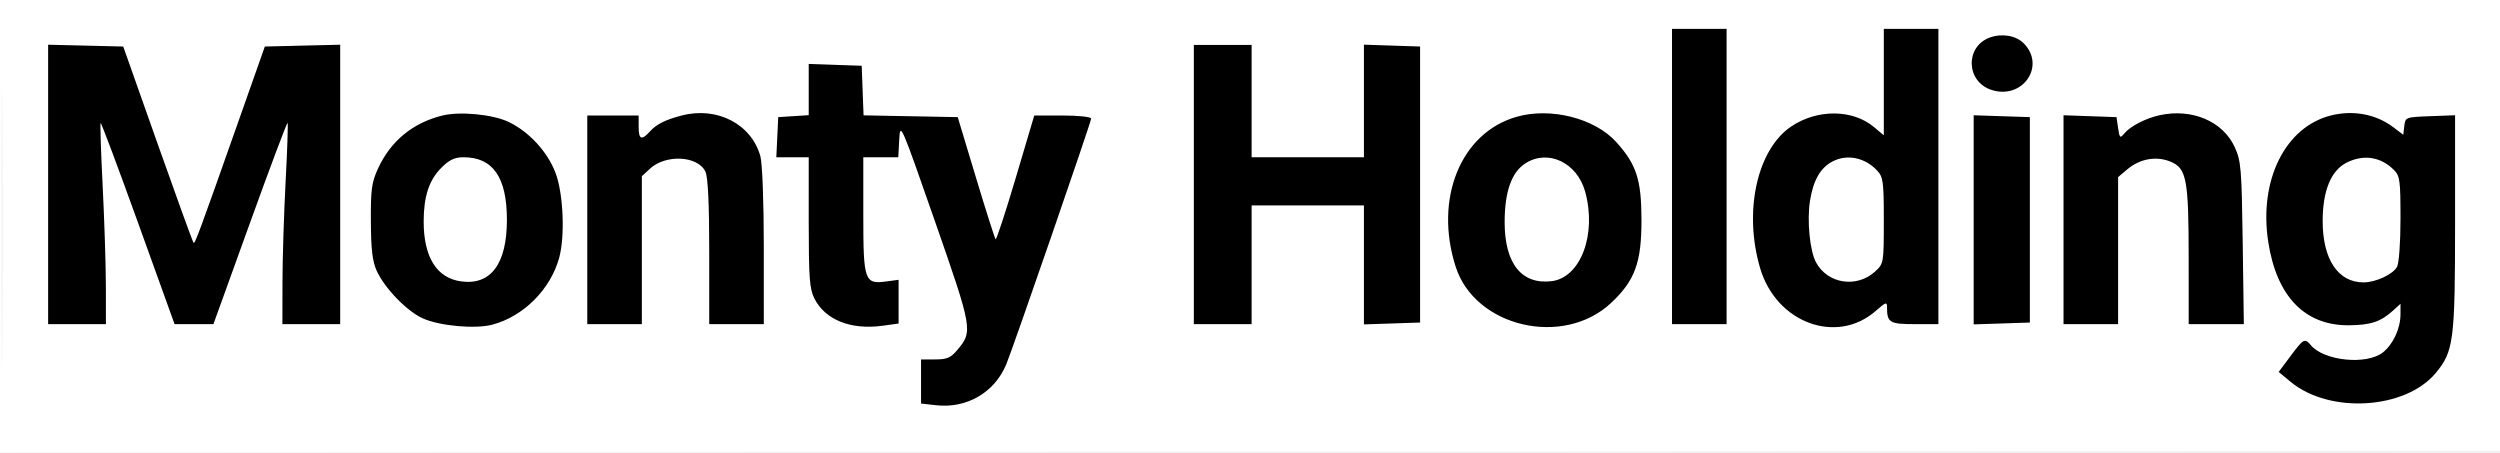
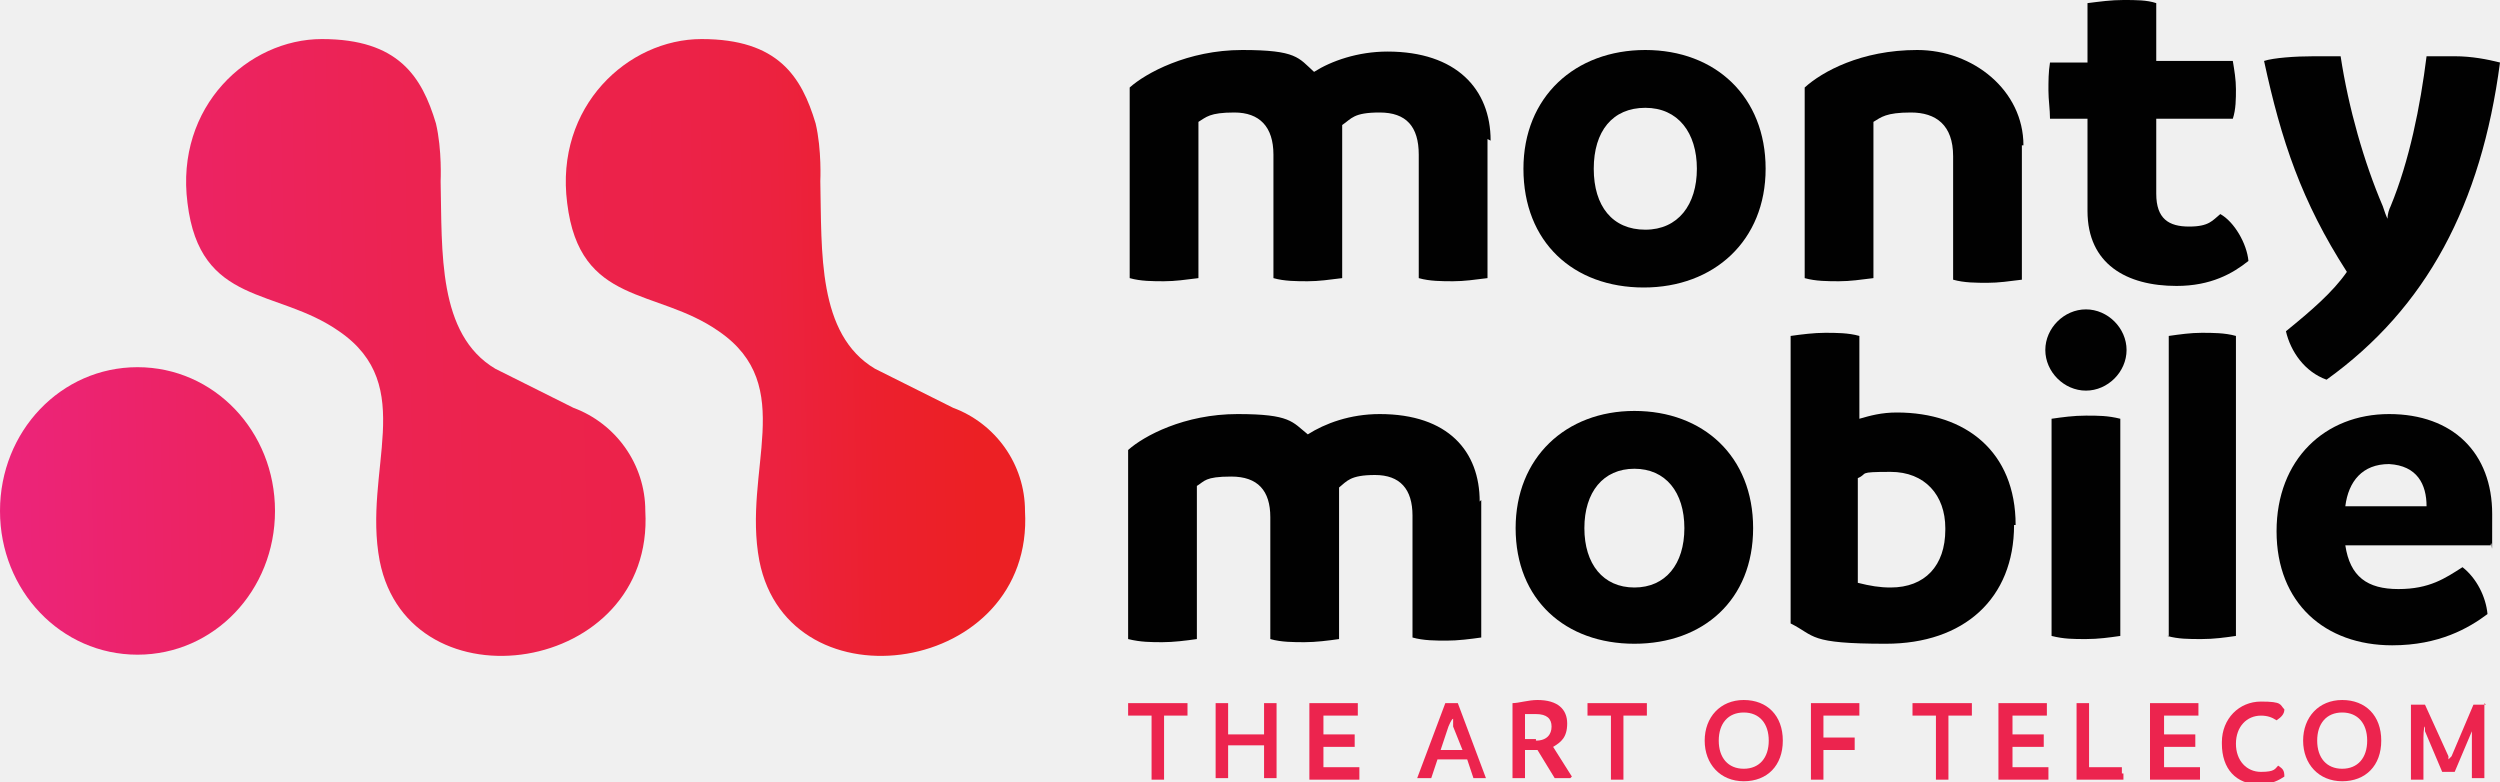
- <svg xmlns="http://www.w3.org/2000/svg" width="779" height="141" viewBox="0 0 779 141" version="1.1">
-   <path d="M -0 70.501 L -0 141.003 389.750 140.751 L 779.500 140.500 779.757 70.250 L 780.014 -0 390.007 -0 L 0 0 -0 70.501 M 0.474 71 C 0.474 109.775, 0.598 125.638, 0.750 106.250 C 0.901 86.863, 0.901 55.138, 0.750 35.750 C 0.598 16.363, 0.474 32.225, 0.474 71 M 521 55 L 521 101 529.500 101 L 538 101 538 55 L 538 9 529.500 9 L 521 9 521 55 M 587 25.589 L 587 42.178 583.955 39.615 C 577.316 34.029, 566.300 33.934, 558.173 39.392 C 547.480 46.573, 543.233 65.950, 548.479 83.618 C 553.535 100.643, 572.341 107.542, 584.527 96.842 C 587.674 94.079, 588 93.983, 588 95.815 C 588 100.496, 588.836 101, 596.607 101 L 604 101 604 55 L 604 9 595.500 9 L 587 9 587 25.589 M 620 11.709 C 612.285 14.546, 612.606 25.395, 620.483 27.994 C 630.227 31.210, 637.620 20.529, 630.545 13.455 C 628.153 11.062, 623.745 10.333, 620 11.709 M 15 57.468 L 15 101 24 101 L 33 101 32.986 89.250 C 32.979 82.787, 32.531 68.760, 31.992 58.078 C 31.452 47.396, 31.163 38.503, 31.350 38.317 C 31.536 38.131, 36.798 52.158, 43.044 69.489 L 54.399 101 60.450 101 L 66.501 101 77.885 69.468 C 84.146 52.125, 89.423 38.090, 89.611 38.278 C 89.800 38.466, 89.525 46.693, 89.001 56.560 C 88.477 66.427, 88.037 80.463, 88.024 87.750 L 88 101 97 101 L 106 101 106 57.468 L 106 13.937 94.263 14.218 L 82.525 14.500 75.293 35 C 61.816 73.204, 60.753 76.086, 60.304 75.637 C 60.057 75.390, 55.027 61.534, 49.126 44.844 L 38.397 14.500 26.698 14.218 L 15 13.937 15 57.468 M 372 57.500 L 372 101 381 101 L 390 101 390 82.500 L 390 64 407.500 64 L 425 64 425 82.539 L 425 101.078 433.750 100.789 L 442.500 100.500 442.500 57.500 L 442.500 14.500 433.750 14.211 L 425 13.922 425 31.461 L 425 49 407.500 49 L 390 49 390 31.500 L 390 14 381 14 L 372 14 372 57.500 M 252 27.905 L 252 35.890 247.250 36.195 L 242.500 36.500 242.202 42.750 L 241.905 49 246.952 49 L 252 49 252.002 69.250 C 252.003 86.533, 252.259 90.010, 253.752 92.980 C 257.110 99.664, 265.096 102.862, 275.019 101.497 L 280 100.812 280 94.001 L 280 87.190 276.179 87.703 C 269.371 88.616, 269 87.541, 269 66.929 L 269 49 274.450 49 L 279.900 49 280.200 43.442 C 280.495 37.985, 280.695 38.443, 291.330 68.938 C 303.056 102.557, 303.178 103.258, 298.326 109.024 C 296.245 111.497, 295.077 112, 291.411 112 L 287 112 287 118.870 L 287 125.740 291.668 126.266 C 301.235 127.344, 309.884 122.323, 313.531 113.573 C 315.619 108.563, 340 37.986, 340 36.950 C 340 36.421, 336.071 36, 331.138 36 L 322.276 36 316.484 55.512 C 313.298 66.244, 310.483 74.817, 310.230 74.563 C 309.976 74.310, 307.217 65.642, 304.097 55.301 L 298.426 36.500 283.755 36.224 L 269.083 35.947 268.792 28.224 L 268.500 20.500 260.250 20.210 L 252 19.919 252 27.905 M 137.734 36.027 C 128.540 38.342, 121.725 43.974, 117.801 52.500 C 115.806 56.834, 115.508 59.031, 115.563 69 C 115.611 77.652, 116.055 81.445, 117.355 84.317 C 119.840 89.806, 126.807 97.001, 131.782 99.216 C 137.135 101.598, 148.215 102.580, 153.515 101.140 C 163.137 98.527, 171.426 90.257, 174.188 80.515 C 176.113 73.723, 175.557 60.304, 173.080 53.823 C 170.579 47.278, 164.903 41.100, 158.577 38.037 C 153.606 35.631, 143.266 34.634, 137.734 36.027 M 212.500 35.976 C 207.396 37.288, 204.577 38.686, 202.595 40.885 C 199.904 43.873, 199 43.525, 199 39.500 L 199 36 191 36 L 183 36 183 68.500 L 183 101 191.500 101 L 200 101 200 77.952 L 200 54.905 202.514 52.574 C 207.480 47.972, 217.556 48.535, 219.837 53.542 C 220.611 55.240, 221 63.611, 221 78.547 L 221 101 229.500 101 L 238 101 237.994 76.750 C 237.991 62.740, 237.541 50.887, 236.928 48.679 C 234.152 38.682, 223.507 33.146, 212.500 35.976 M 472.672 36.371 C 455.191 41.294, 446.782 61.889, 453.589 83.109 C 459.626 101.931, 487.099 108.342, 501.998 94.405 C 509.448 87.436, 511.504 81.821, 511.481 68.500 C 511.460 55.965, 509.927 51.246, 503.604 44.247 C 496.936 36.866, 483.270 33.386, 472.672 36.371 M 673 35.889 C 668.646 36.826, 663.806 39.321, 661.927 41.597 C 660.623 43.176, 660.457 43.030, 660 39.913 L 659.500 36.500 651.250 36.210 L 643 35.919 643 68.460 L 643 101 651.500 101 L 660 101 660 78.089 L 660 55.178 662.929 52.714 C 666.831 49.430, 671.965 48.541, 676.378 50.385 C 681.344 52.459, 681.988 55.885, 681.994 80.250 L 682 101 690.588 101 L 699.177 101 698.826 75.750 C 698.503 52.452, 698.310 50.138, 696.326 45.823 C 692.640 37.801, 683.064 33.723, 673 35.889 M 726.500 35.935 C 712.108 39.439, 703.794 56.114, 706.799 75.446 C 709.446 92.470, 718.275 101.525, 732.063 101.353 C 738.832 101.268, 741.868 100.236, 745.750 96.701 L 748 94.651 748 97.858 C 748 102.351, 745.730 107.280, 742.486 109.832 C 737.433 113.807, 724.118 112.462, 720.055 107.566 C 718.171 105.297, 717.806 105.492, 713.735 110.945 L 710.043 115.890 713.772 118.981 C 725.913 129.046, 749.581 127.584, 759.008 116.186 C 764.572 109.460, 765 106.108, 765 69.276 L 765 35.916 757.250 36.208 C 749.621 36.495, 749.495 36.543, 749.184 39.250 L 748.867 42 745.684 39.598 C 740.398 35.611, 733.356 34.266, 726.500 35.935 M 615 68.500 L 615 101.078 623.750 100.789 L 632.500 100.500 632.500 68.500 L 632.500 36.500 623.750 36.211 L 615 35.922 615 68.500 M 137.503 52.297 C 133.692 56.108, 132.011 61.220, 132.011 69 C 132.011 80.170, 136.082 86.665, 143.726 87.690 C 152.969 88.930, 157.956 82.204, 157.956 68.500 C 157.956 55.266, 153.616 49, 144.450 49 C 141.655 49, 140.028 49.772, 137.503 52.297 M 475.401 50.839 C 471.009 53.600, 468.842 59.683, 468.842 69.254 C 468.842 82.121, 474.144 88.762, 483.500 87.614 C 492.555 86.504, 497.616 72.960, 493.933 59.697 C 491.435 50.702, 482.450 46.407, 475.401 50.839 M 571.096 50.265 C 567.260 52.236, 565.038 56.077, 563.998 62.532 C 563.014 68.641, 563.929 78.131, 565.847 81.715 C 569.471 88.486, 578.609 89.872, 584.378 84.525 C 586.955 82.137, 587 81.867, 587 68.736 C 587 56.555, 586.815 55.179, 584.904 53.127 C 581.155 49.103, 575.598 47.951, 571.096 50.265 M 731.288 50.629 C 726.368 53.055, 723.737 59.411, 723.737 68.869 C 723.737 80.807, 728.529 88, 736.482 88 C 740.247 88, 745.674 85.479, 746.920 83.150 C 747.535 82, 748 75.513, 748 68.066 C 748 56.248, 747.805 54.805, 745.960 52.960 C 741.863 48.863, 736.574 48.023, 731.288 50.629" stroke="none" fill="#ffffff" fill-rule="evenodd" />
-   <path d="M 521 55 L 521 101 529.500 101 L 538 101 538 55 L 538 9 529.500 9 L 521 9 521 55 M 587 25.589 L 587 42.178 583.955 39.615 C 577.316 34.029, 566.300 33.934, 558.173 39.392 C 547.480 46.573, 543.233 65.950, 548.479 83.618 C 553.535 100.643, 572.341 107.542, 584.527 96.842 C 587.674 94.079, 588 93.983, 588 95.815 C 588 100.496, 588.836 101, 596.607 101 L 604 101 604 55 L 604 9 595.500 9 L 587 9 587 25.589 M 620 11.709 C 612.285 14.546, 612.606 25.395, 620.483 27.994 C 630.227 31.210, 637.620 20.529, 630.545 13.455 C 628.153 11.062, 623.745 10.333, 620 11.709 M 15 57.468 L 15 101 24 101 L 33 101 32.986 89.250 C 32.979 82.787, 32.531 68.760, 31.992 58.078 C 31.452 47.396, 31.163 38.503, 31.350 38.317 C 31.536 38.131, 36.798 52.158, 43.044 69.489 L 54.399 101 60.450 101 L 66.501 101 77.885 69.468 C 84.146 52.125, 89.423 38.090, 89.611 38.278 C 89.800 38.466, 89.525 46.693, 89.001 56.560 C 88.477 66.427, 88.037 80.463, 88.024 87.750 L 88 101 97 101 L 106 101 106 57.468 L 106 13.937 94.263 14.218 L 82.525 14.500 75.293 35 C 61.816 73.204, 60.753 76.086, 60.304 75.637 C 60.057 75.390, 55.027 61.534, 49.126 44.844 L 38.397 14.500 26.698 14.218 L 15 13.937 15 57.468 M 372 57.500 L 372 101 381 101 L 390 101 390 82.500 L 390 64 407.500 64 L 425 64 425 82.539 L 425 101.078 433.750 100.789 L 442.500 100.500 442.500 57.500 L 442.500 14.500 433.750 14.211 L 425 13.922 425 31.461 L 425 49 407.500 49 L 390 49 390 31.500 L 390 14 381 14 L 372 14 372 57.500 M 252 27.905 L 252 35.890 247.250 36.195 L 242.500 36.500 242.202 42.750 L 241.905 49 246.952 49 L 252 49 252.002 69.250 C 252.003 86.533, 252.259 90.010, 253.752 92.980 C 257.110 99.664, 265.096 102.862, 275.019 101.497 L 280 100.812 280 94.001 L 280 87.190 276.179 87.703 C 269.371 88.616, 269 87.541, 269 66.929 L 269 49 274.450 49 L 279.900 49 280.200 43.442 C 280.495 37.985, 280.695 38.443, 291.330 68.938 C 303.056 102.557, 303.178 103.258, 298.326 109.024 C 296.245 111.497, 295.077 112, 291.411 112 L 287 112 287 118.870 L 287 125.740 291.668 126.266 C 301.235 127.344, 309.884 122.323, 313.531 113.573 C 315.619 108.563, 340 37.986, 340 36.950 C 340 36.421, 336.071 36, 331.138 36 L 322.276 36 316.484 55.512 C 313.298 66.244, 310.483 74.817, 310.230 74.563 C 309.976 74.310, 307.217 65.642, 304.097 55.301 L 298.426 36.500 283.755 36.224 L 269.083 35.947 268.792 28.224 L 268.500 20.500 260.250 20.210 L 252 19.919 252 27.905 M 137.734 36.027 C 128.540 38.342, 121.725 43.974, 117.801 52.500 C 115.806 56.834, 115.508 59.031, 115.563 69 C 115.611 77.652, 116.055 81.445, 117.355 84.317 C 119.840 89.806, 126.807 97.001, 131.782 99.216 C 137.135 101.598, 148.215 102.580, 153.515 101.140 C 163.137 98.527, 171.426 90.257, 174.188 80.515 C 176.113 73.723, 175.557 60.304, 173.080 53.823 C 170.579 47.278, 164.903 41.100, 158.577 38.037 C 153.606 35.631, 143.266 34.634, 137.734 36.027 M 212.500 35.976 C 207.396 37.288, 204.577 38.686, 202.595 40.885 C 199.904 43.873, 199 43.525, 199 39.500 L 199 36 191 36 L 183 36 183 68.500 L 183 101 191.500 101 L 200 101 200 77.952 L 200 54.905 202.514 52.574 C 207.480 47.972, 217.556 48.535, 219.837 53.542 C 220.611 55.240, 221 63.611, 221 78.547 L 221 101 229.500 101 L 238 101 237.994 76.750 C 237.991 62.740, 237.541 50.887, 236.928 48.679 C 234.152 38.682, 223.507 33.146, 212.500 35.976 M 472.672 36.371 C 455.191 41.294, 446.782 61.889, 453.589 83.109 C 459.626 101.931, 487.099 108.342, 501.998 94.405 C 509.448 87.436, 511.504 81.821, 511.481 68.500 C 511.460 55.965, 509.927 51.246, 503.604 44.247 C 496.936 36.866, 483.270 33.386, 472.672 36.371 M 673 35.889 C 668.646 36.826, 663.806 39.321, 661.927 41.597 C 660.623 43.176, 660.457 43.030, 660 39.913 L 659.500 36.500 651.250 36.210 L 643 35.919 643 68.460 L 643 101 651.500 101 L 660 101 660 78.089 L 660 55.178 662.929 52.714 C 666.831 49.430, 671.965 48.541, 676.378 50.385 C 681.344 52.459, 681.988 55.885, 681.994 80.250 L 682 101 690.588 101 L 699.177 101 698.826 75.750 C 698.503 52.452, 698.310 50.138, 696.326 45.823 C 692.640 37.801, 683.064 33.723, 673 35.889 M 726.500 35.935 C 712.108 39.439, 703.794 56.114, 706.799 75.446 C 709.446 92.470, 718.275 101.525, 732.063 101.353 C 738.832 101.268, 741.868 100.236, 745.750 96.701 L 748 94.651 748 97.858 C 748 102.351, 745.730 107.280, 742.486 109.832 C 737.433 113.807, 724.118 112.462, 720.055 107.566 C 718.171 105.297, 717.806 105.492, 713.735 110.945 L 710.043 115.890 713.772 118.981 C 725.913 129.046, 749.581 127.584, 759.008 116.186 C 764.572 109.460, 765 106.108, 765 69.276 L 765 35.916 757.250 36.208 C 749.621 36.495, 749.495 36.543, 749.184 39.250 L 748.867 42 745.684 39.598 C 740.398 35.611, 733.356 34.266, 726.500 35.935 M 615 68.500 L 615 101.078 623.750 100.789 L 632.500 100.500 632.500 68.500 L 632.500 36.500 623.750 36.211 L 615 35.922 615 68.500 M 137.503 52.297 C 133.692 56.108, 132.011 61.220, 132.011 69 C 132.011 80.170, 136.082 86.665, 143.726 87.690 C 152.969 88.930, 157.956 82.204, 157.956 68.500 C 157.956 55.266, 153.616 49, 144.450 49 C 141.655 49, 140.028 49.772, 137.503 52.297 M 475.401 50.839 C 471.009 53.600, 468.842 59.683, 468.842 69.254 C 468.842 82.121, 474.144 88.762, 483.500 87.614 C 492.555 86.504, 497.616 72.960, 493.933 59.697 C 491.435 50.702, 482.450 46.407, 475.401 50.839 M 571.096 50.265 C 567.260 52.236, 565.038 56.077, 563.998 62.532 C 563.014 68.641, 563.929 78.131, 565.847 81.715 C 569.471 88.486, 578.609 89.872, 584.378 84.525 C 586.955 82.137, 587 81.867, 587 68.736 C 587 56.555, 586.815 55.179, 584.904 53.127 C 581.155 49.103, 575.598 47.951, 571.096 50.265 M 731.288 50.629 C 726.368 53.055, 723.737 59.411, 723.737 68.869 C 723.737 80.807, 728.529 88, 736.482 88 C 740.247 88, 745.674 85.479, 746.920 83.150 C 747.535 82, 748 75.513, 748 68.066 C 748 56.248, 747.805 54.805, 745.960 52.960 C 741.863 48.863, 736.574 48.023, 731.288 50.629" stroke="none" fill="#000000" fill-rule="evenodd" />
+ <svg xmlns="http://www.w3.org/2000/svg" id="Layer_1" version="1.1" viewBox="0 0 160 50">
+   <defs>
+     <linearGradient id="linear-gradient" x1="-.4" y1="32.9" x2="62.7" y2="31.5" gradientUnits="userSpaceOnUse">
+       <stop offset="0" stop-color="#ec247c" />
+       <stop offset=".2" stop-color="#ec2364" />
+       <stop offset=".4" stop-color="#ec2353" />
+       <stop offset=".5" stop-color="#ec234d" />
+       <stop offset=".7" stop-color="#ec2249" />
+       <stop offset=".8" stop-color="#ec223f" />
+       <stop offset=".9" stop-color="#ec202e" />
+       <stop offset="1" stop-color="#ec2024" />
+     </linearGradient>
+     <linearGradient id="linear-gradient1" x1="-.6" y1="22.8" x2="62.5" y2="21.3" href="#linear-gradient" />
+     <linearGradient id="linear-gradient2" x1="-.6" y1="23.3" x2="62.5" y2="21.9" href="#linear-gradient" />
+   </defs>
+   <g>
+     <path fill="#ec244e" class="st2" d="M76,45.8h-1.5v4.1c-.1,0-.3,0-.4,0s-.3,0-.4,0v-4.1h-1.5c0-.1,0-.3,0-.4s0-.3,0-.4h3.8c0,.1,0,.3,0,.4s0,.2,0,.4h0Z" />
+     <path fill="#ec244e" class="st2" d="M81.7,45v4.8c-.1,0-.3,0-.4,0s-.3,0-.4,0v-2.1h-2.3v2.1c-.1,0-.3,0-.4,0s-.3,0-.4,0v-4.8c.1,0,.3,0,.4,0s.3,0,.4,0v2h2.3v-2c.2,0,.3,0,.4,0s.3,0,.4,0h0Z" />
+     <path fill="#ec244e" class="st2" d="M87,49.5c0,.1,0,.3,0,.4h-3.2v-4.9h3.1c0,.1,0,.3,0,.4s0,.3,0,.4h-2.2v1.2h2c0,.1,0,.3,0,.4s0,.2,0,.4h-2v1.3h2.3c0,.1,0,.2,0,.4Z" />
+     <path fill="#ec244e" class="st2" d="M95.2,49.8c-.2,0-.3,0-.5,0s-.2,0-.4,0l-.4-1.2h-1.9l-.4,1.2c-.1,0-.3,0-.4,0s-.3,0-.5,0l1.8-4.8c.1,0,.3,0,.4,0s.3,0,.4,0l1.8,4.8h0ZM93.6,48l-.6-1.5v-.5c-.1,0-.3.5-.3.5l-.5,1.5h1.4Z" />
+     <path fill="#ec244e" class="st2" d="M100.5,49.8c-.2,0-.4,0-.7,0s-.2,0-.3,0l-1.1-1.8h-.1c-.2,0-.5,0-.7,0v1.8c-.1,0-.3,0-.4,0s-.3,0-.4,0v-4.8c.4,0,1-.2,1.6-.2,1.3,0,1.9.6,1.9,1.5s-.4,1.2-.9,1.5l1.2,1.9h0ZM98.3,47.4c.7,0,1-.4,1-.9s-.3-.8-1-.8-.5,0-.7,0v1.6c.2,0,.5,0,.7,0h0Z" />
+     <path fill="#ec244e" class="st2" d="M105.4,45.8h-1.5v4.1c-.1,0-.3,0-.4,0s-.3,0-.4,0v-4.1h-1.5c0-.1,0-.3,0-.4s0-.3,0-.4h3.8c0,.1,0,.3,0,.4s0,.2,0,.4h0Z" />
+     <path fill="#ec244e" class="st2" d="M109.1,47.4c0-1.5,1-2.6,2.5-2.6s2.5,1,2.5,2.6-1,2.6-2.5,2.6-2.5-1.1-2.5-2.6ZM113.2,47.4c0-1.1-.6-1.8-1.6-1.8s-1.6.7-1.6,1.8.6,1.8,1.6,1.8,1.6-.7,1.6-1.8Z" />
+     <path fill="#ec244e" class="st2" d="M116.7,45.8v1.4h2c0,.1,0,.3,0,.4s0,.3,0,.4h-2v1.9c-.1,0-.3,0-.4,0s-.3,0-.4,0v-4.9h3.1c0,.1,0,.3,0,.4s0,.3,0,.4c0,0-2.2,0-2.2,0Z" />
+     <path fill="#ec244e" class="st2" d="M126.2,45.8h-1.5v4.1c-.1,0-.3,0-.4,0s-.3,0-.4,0v-4.1h-1.5c0-.1,0-.3,0-.4s0-.3,0-.4h3.8c0,.1,0,.3,0,.4s0,.2,0,.4h0Z" />
+     <path fill="#ec244e" class="st2" d="M131.1,49.5c0,.1,0,.3,0,.4h-3.2v-4.9h3.1c0,.1,0,.3,0,.4s0,.3,0,.4h-2.2v1.2h2c0,.1,0,.3,0,.4s0,.2,0,.4h-2v1.3h2.3c0,.1,0,.2,0,.4h0Z" />
+     <path fill="#ec244e" class="st2" d="M135.9,49.5c0,.1,0,.3,0,.4h-3v-4.9c.1,0,.3,0,.4,0s.3,0,.4,0v4.1h2.1c0,.1,0,.2,0,.4h0Z" />
+     <path fill="#ec244e" class="st2" d="M140.8,49.5c0,.1,0,.3,0,.4h-3.2v-4.9h3.1c0,.1,0,.3,0,.4s0,.3,0,.4h-2.2v1.2h2c0,.1,0,.3,0,.4s0,.2,0,.4h-2v1.3h2.3c0,.1,0,.2,0,.4h0Z" />
+     <path fill="#ec244e" class="st2" d="M142.2,47.5c0-1.5,1.1-2.6,2.5-2.6s1.2.2,1.5.5c0,.3-.2.5-.5.7-.3-.2-.6-.3-1-.3-.9,0-1.6.7-1.6,1.8s.7,1.8,1.6,1.8.9-.2,1.1-.4c.3.2.4.3.4.7-.3.2-.8.5-1.6.5-1.5,0-2.4-1-2.4-2.6h0Z" />
+     <path fill="#ec244e" class="st2" d="M147.4,47.4c0-1.5,1-2.6,2.5-2.6s2.5,1,2.5,2.6-1,2.6-2.5,2.6-2.5-1.1-2.5-2.6ZM151.5,47.4c0-1.1-.6-1.8-1.6-1.8s-1.6.7-1.6,1.8.6,1.8,1.6,1.8,1.6-.7,1.6-1.8Z" />
+     <path fill="#ec244e" class="st2" d="M159,45v4.8c-.1,0-.3,0-.4,0s-.3,0-.4,0v-3.4s0,.4,0,.4l-1.1,2.6c-.1,0-.3,0-.4,0s-.2,0-.4,0l-1.1-2.6v-.3c-.1,0-.1.7-.1.7v2.7c-.1,0-.3,0-.4,0s-.2,0-.4,0v-4.8c.1,0,.3,0,.5,0s.3,0,.4,0l1.5,3.3v.2c0,0,.2-.2.2-.2l1.4-3.3c.1,0,.2,0,.4,0s.3,0,.4,0h0Z" />
+   </g>
+   <path fill="#010101" class="st0" d="M95.2,8.9v8.9c-.8.1-1.5.2-2.2.2s-1.5,0-2.2-.2v-7.9c0-1.8-.8-2.7-2.5-2.7s-1.8.4-2.4.8c0,.3,0,.6,0,.9v8.9c-.8.1-1.5.2-2.2.2s-1.5,0-2.2-.2v-7.9c0-1.8-.9-2.7-2.5-2.7s-1.8.3-2.3.6v10c-.8.1-1.5.2-2.2.2s-1.5,0-2.2-.2V5.6c1-.9,3.7-2.4,7.2-2.4s3.6.5,4.6,1.4c1.1-.7,2.8-1.3,4.7-1.3,4.4,0,6.6,2.4,6.6,5.7,0,0,0,0,0,0Z" />
+   <path fill="#010101" class="st0" d="M97.5,10.8c0-4.6,3.3-7.6,7.8-7.6s7.7,3,7.7,7.6-3.3,7.6-7.8,7.6-7.7-2.9-7.7-7.6ZM108.6,10.8c0-2.3-1.2-3.9-3.3-3.9s-3.3,1.5-3.3,3.9,1.2,3.9,3.3,3.9,3.3-1.6,3.3-3.9Z" />
+   <path fill="#010101" class="st0" d="M129.4,9.3v8.6c-.8.1-1.5.2-2.2.2s-1.5,0-2.2-.2v-7.9c0-2-1.1-2.8-2.7-2.8s-1.9.3-2.4.6v10c-.8.1-1.5.2-2.2.2s-1.5,0-2.2-.2V5.6c1.1-1,3.6-2.4,7.2-2.4s6.8,2.6,6.8,6.1h0Z" />
+   <path fill="#010101" class="st0" d="M143.9,16.7c-1,.8-2.4,1.6-4.6,1.6-3.2,0-5.7-1.4-5.7-4.8v-5.9h-2.4c0-.6-.1-1.2-.1-1.8s0-1.2.1-1.8h2.4V.2c.8-.1,1.5-.2,2.3-.2s1.5,0,2.1.2v3.7h4.9c.1.6.2,1.2.2,1.8s0,1.3-.2,1.9h-4.9v4.8c0,1.6.8,2.1,2.1,2.1s1.5-.4,2-.8c.9.5,1.7,1.9,1.8,3h0Z" />
+   <path fill="#010101" class="st0" d="M160,4c-1.2,9.1-4.7,15.7-11.1,20.3-1.4-.5-2.3-1.8-2.6-3.1,1.6-1.3,3-2.5,3.9-3.8-2.9-4.5-4.2-8.4-5.3-13.5.6-.2,2-.3,3.2-.3s1.2,0,1.7,0c.5,3.3,1.5,6.8,2.7,9.6.1.3.2.6.3.8,0-.3.1-.6.2-.8,1.2-2.9,1.9-6.4,2.3-9.6.6,0,1.2,0,1.8,0,1.1,0,2.1.2,2.9.4h0Z" />
+   <path fill="#010101" class="st0" d="M94.8,32v8.8c-.7.1-1.5.2-2.2.2s-1.5,0-2.2-.2v-7.8c0-1.7-.8-2.6-2.4-2.6s-1.8.4-2.3.8c0,.3,0,.6,0,.9v8.8c-.7.1-1.5.2-2.2.2s-1.5,0-2.2-.2v-7.8c0-1.7-.8-2.6-2.5-2.6s-1.7.3-2.2.6v9.8c-.7.1-1.5.2-2.2.2s-1.4,0-2.2-.2v-12.1c1-.9,3.6-2.3,7-2.3s3.5.5,4.5,1.3c1.1-.7,2.7-1.3,4.6-1.3,4.4,0,6.4,2.4,6.4,5.6h0,0Z" />
+   <path fill="#010101" class="st0" d="M97,33.8c0-4.5,3.2-7.5,7.6-7.5s7.6,2.9,7.6,7.5-3.2,7.4-7.6,7.4-7.6-2.8-7.6-7.4ZM107.8,33.8c0-2.3-1.2-3.8-3.2-3.8s-3.2,1.5-3.2,3.8,1.2,3.8,3.2,3.8,3.2-1.5,3.2-3.8Z" />
+   <path fill="#010101" class="st0" d="M128.9,33.6c0,4.7-3.2,7.6-8.2,7.6s-4.5-.5-6.1-1.3v-18.4c.7-.1,1.5-.2,2.2-.2s1.5,0,2.2.2v5.3c.7-.2,1.4-.4,2.4-.4,4.4,0,7.6,2.5,7.6,7.2h0ZM124.5,33.8c0-2.1-1.3-3.6-3.5-3.6s-1.4.1-2.1.4v6.7c.8.2,1.4.3,2.1.3,2.2,0,3.5-1.4,3.5-3.7h0Z" />
+   <path fill="#010101" class="st0" d="M130.9,22.4c0-1.4,1.2-2.6,2.6-2.6s2.6,1.2,2.6,2.6-1.2,2.6-2.6,2.6-2.6-1.2-2.6-2.6ZM131.3,40.7v-13.9c.7-.1,1.4-.2,2.2-.2s1.4,0,2.2.2v13.9c-.7.1-1.4.2-2.2.2s-1.4,0-2.2-.2Z" />
+   <path fill="#010101" class="st0" d="M138.8,40.7v-19.2c.7-.1,1.4-.2,2.1-.2s1.5,0,2.2.2v19.2c-.7.1-1.4.2-2.2.2s-1.5,0-2.2-.2Z" />
+   <path fill="#010101" class="st0" d="M159.3,34.9h-9.2c.3,2,1.4,2.8,3.4,2.8s3-.7,4.1-1.4c.9.7,1.5,1.9,1.6,3-1.2.9-3.1,2-6.1,2-4.3,0-7.4-2.7-7.4-7.3s3.1-7.5,7.2-7.5,6.6,2.5,6.6,6.4,0,1.3-.1,2h0ZM155.3,32.4c0-1.4-.6-2.6-2.4-2.7-1.7,0-2.6,1.1-2.8,2.7h5.3Z" />
+   <g>
+     <path fill="url(#linear-gradient)" class="st1" d="M17.6,32.7c0,5.1-3.9,9.2-8.8,9.2S0,37.8,0,32.7s3.9-9.2,8.8-9.2,8.8,4.1,8.8,9.2" />
+     <path fill="url(#linear-gradient1)" fill-rule="evenodd" class="st3" d="M27.9,7.9c-.9-3-2.4-5.4-7.3-5.4-4.7,0-9.4,4.3-8.6,10.5.8,6.6,5.7,5.4,9.7,8.2,5.1,3.5,1.5,8.9,2.6,14.7,1.9,9.6,17.6,7.3,17-3.2,0-.2,0,.2,0,0,0-3-1.9-5.6-4.6-6.6,0,0-4.4-2.2-5-2.5-3.7-2.2-3.4-7.5-3.5-12,0,0,.1-2-.3-3.7" />
+     <path fill-rule="evenodd" fill="url(#linear-gradient2)" class="st4" d="M52.2,7.9c-.9-3-2.4-5.4-7.3-5.4-4.7,0-9.4,4.3-8.6,10.5.8,6.6,5.7,5.4,9.7,8.2,5.1,3.5,1.5,8.9,2.6,14.7,1.9,9.6,17.6,7.3,17-3.2,0-.2,0,.2,0,0,0-3-1.9-5.6-4.6-6.6,0,0-4.4-2.2-5-2.5-3.7-2.2-3.4-7.5-3.5-12,0,0,.1-2-.3-3.7" />
+   </g>
</svg>
